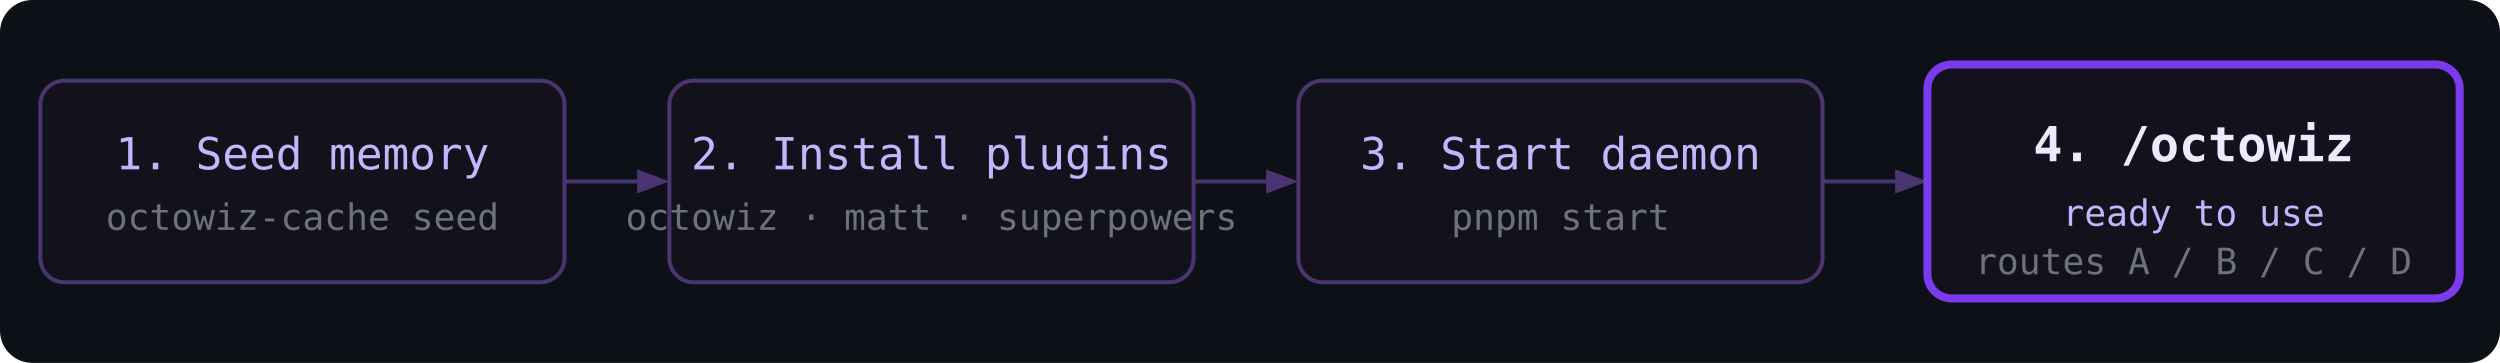
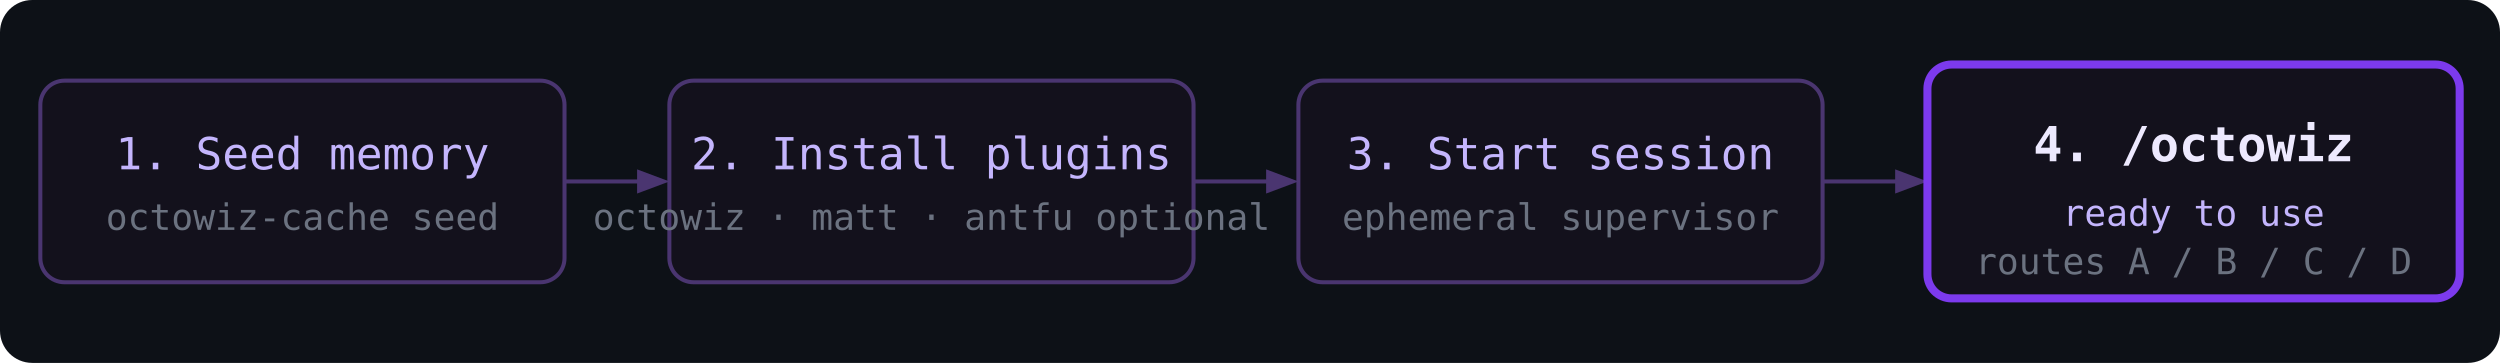
<svg xmlns="http://www.w3.org/2000/svg" width="620" height="90" viewBox="0 0 620 90">
  <defs>
    <style>text { font-family: 'SF Mono', ui-monospace, monospace; }</style>
    <marker id="arr" markerWidth="8" markerHeight="8" refX="6" refY="3" orient="auto">
      <path d="M0,0 L0,6 L8,3 z" fill="#4a3570" />
    </marker>
  </defs>
  <rect width="620" height="90" rx="8" fill="#0d1117" />
  <rect x="10" y="20" width="130" height="50" rx="6" fill="#13111c" stroke="#4a3570" stroke-width="1" />
  <text x="75" y="42" text-anchor="middle" fill="#c4b5fd" font-size="11">1. Seed memory</text>
  <text x="75" y="57" text-anchor="middle" fill="#6b7280" font-size="9">octowiz-cache seed</text>
  <line x1="140" y1="45" x2="164" y2="45" stroke="#4a3570" stroke-width="1" marker-end="url(#arr)" />
  <rect x="166" y="20" width="130" height="50" rx="6" fill="#13111c" stroke="#4a3570" stroke-width="1" />
  <text x="231" y="42" text-anchor="middle" fill="#c4b5fd" font-size="11">2. Install plugins</text>
-   <text x="231" y="57" text-anchor="middle" fill="#6b7280" font-size="9">octowiz · matt · superpowers</text>
+   <text x="231" y="57" text-anchor="middle" fill="#6b7280" font-size="9">octowiz · matt · antfu optional</text>
  <line x1="296" y1="45" x2="320" y2="45" stroke="#4a3570" stroke-width="1" marker-end="url(#arr)" />
  <rect x="322" y="20" width="130" height="50" rx="6" fill="#13111c" stroke="#4a3570" stroke-width="1" />
-   <text x="387" y="42" text-anchor="middle" fill="#c4b5fd" font-size="11">3. Start daemon</text>
-   <text x="387" y="57" text-anchor="middle" fill="#6b7280" font-size="9">pnpm start</text>
+   <text x="387" y="42" text-anchor="middle" fill="#c4b5fd" font-size="11">3. Start session</text>
+   <text x="387" y="57" text-anchor="middle" fill="#6b7280" font-size="9">ephemeral supervisor</text>
  <line x1="452" y1="45" x2="476" y2="45" stroke="#4a3570" stroke-width="1" marker-end="url(#arr)" />
  <rect x="478" y="16" width="132" height="58" rx="6" fill="#13111c" stroke="#7c3aed" stroke-width="2" />
  <text x="544" y="40" text-anchor="middle" fill="#ede9fe" font-size="12" font-weight="bold">4. /octowiz</text>
  <text x="544" y="56" text-anchor="middle" fill="#c4b5fd" font-size="9">ready to use</text>
  <text x="544" y="68" text-anchor="middle" fill="#6b7280" font-size="9">routes A / B / C / D</text>
</svg>
